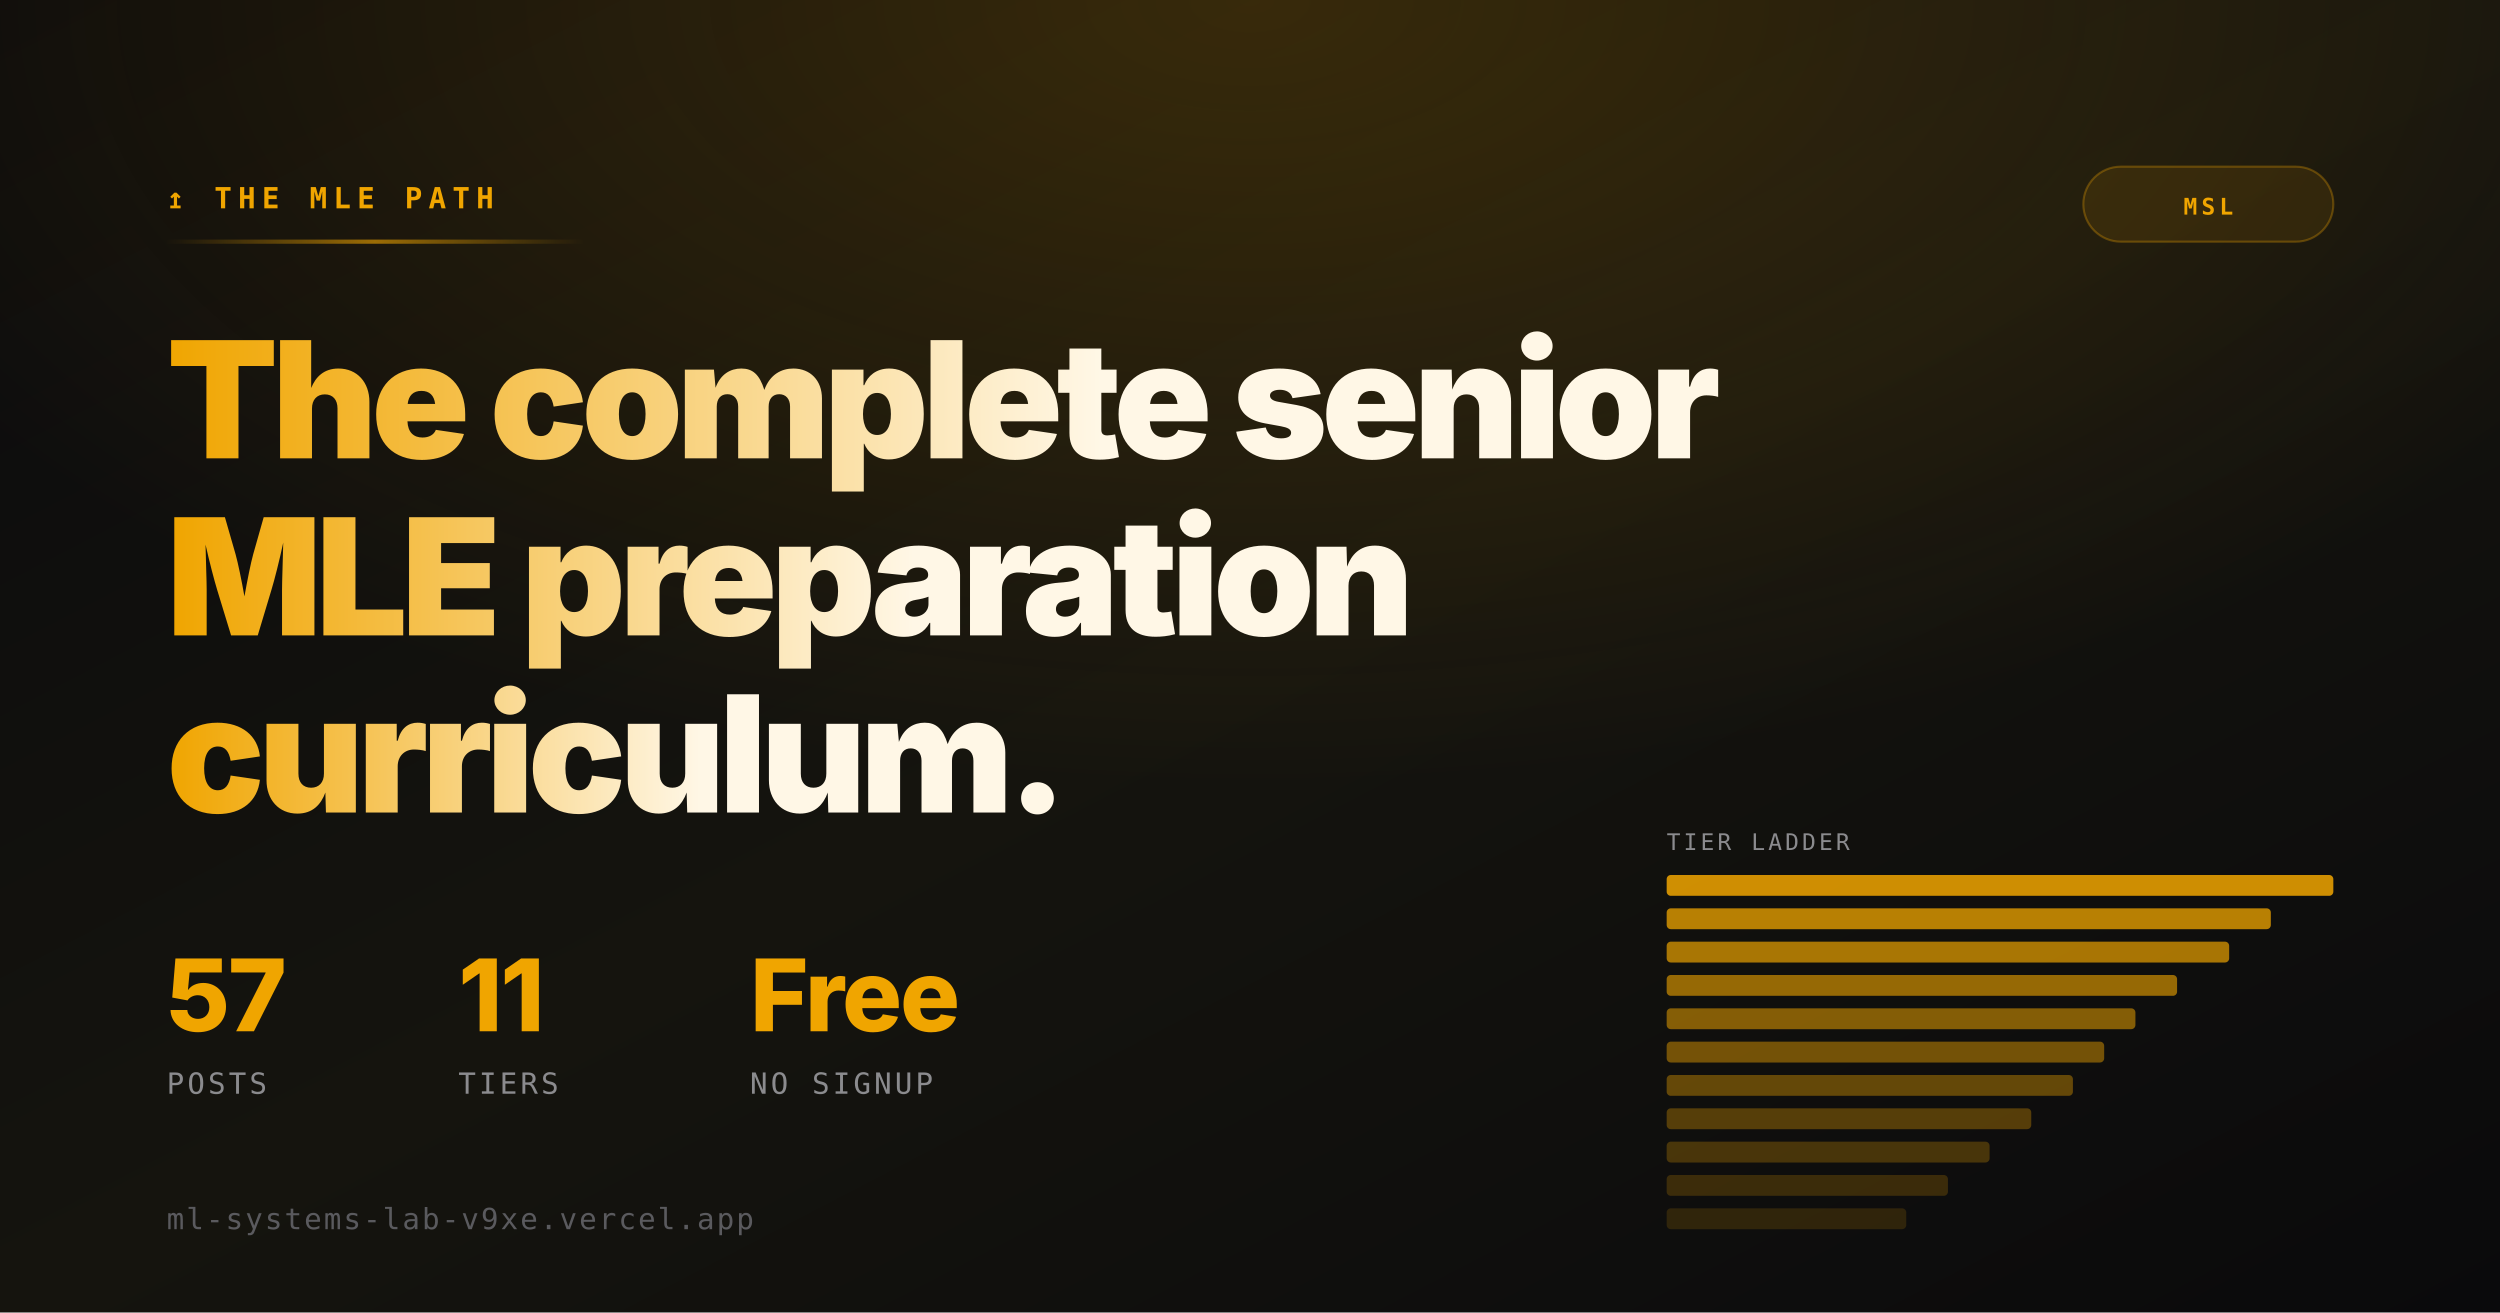
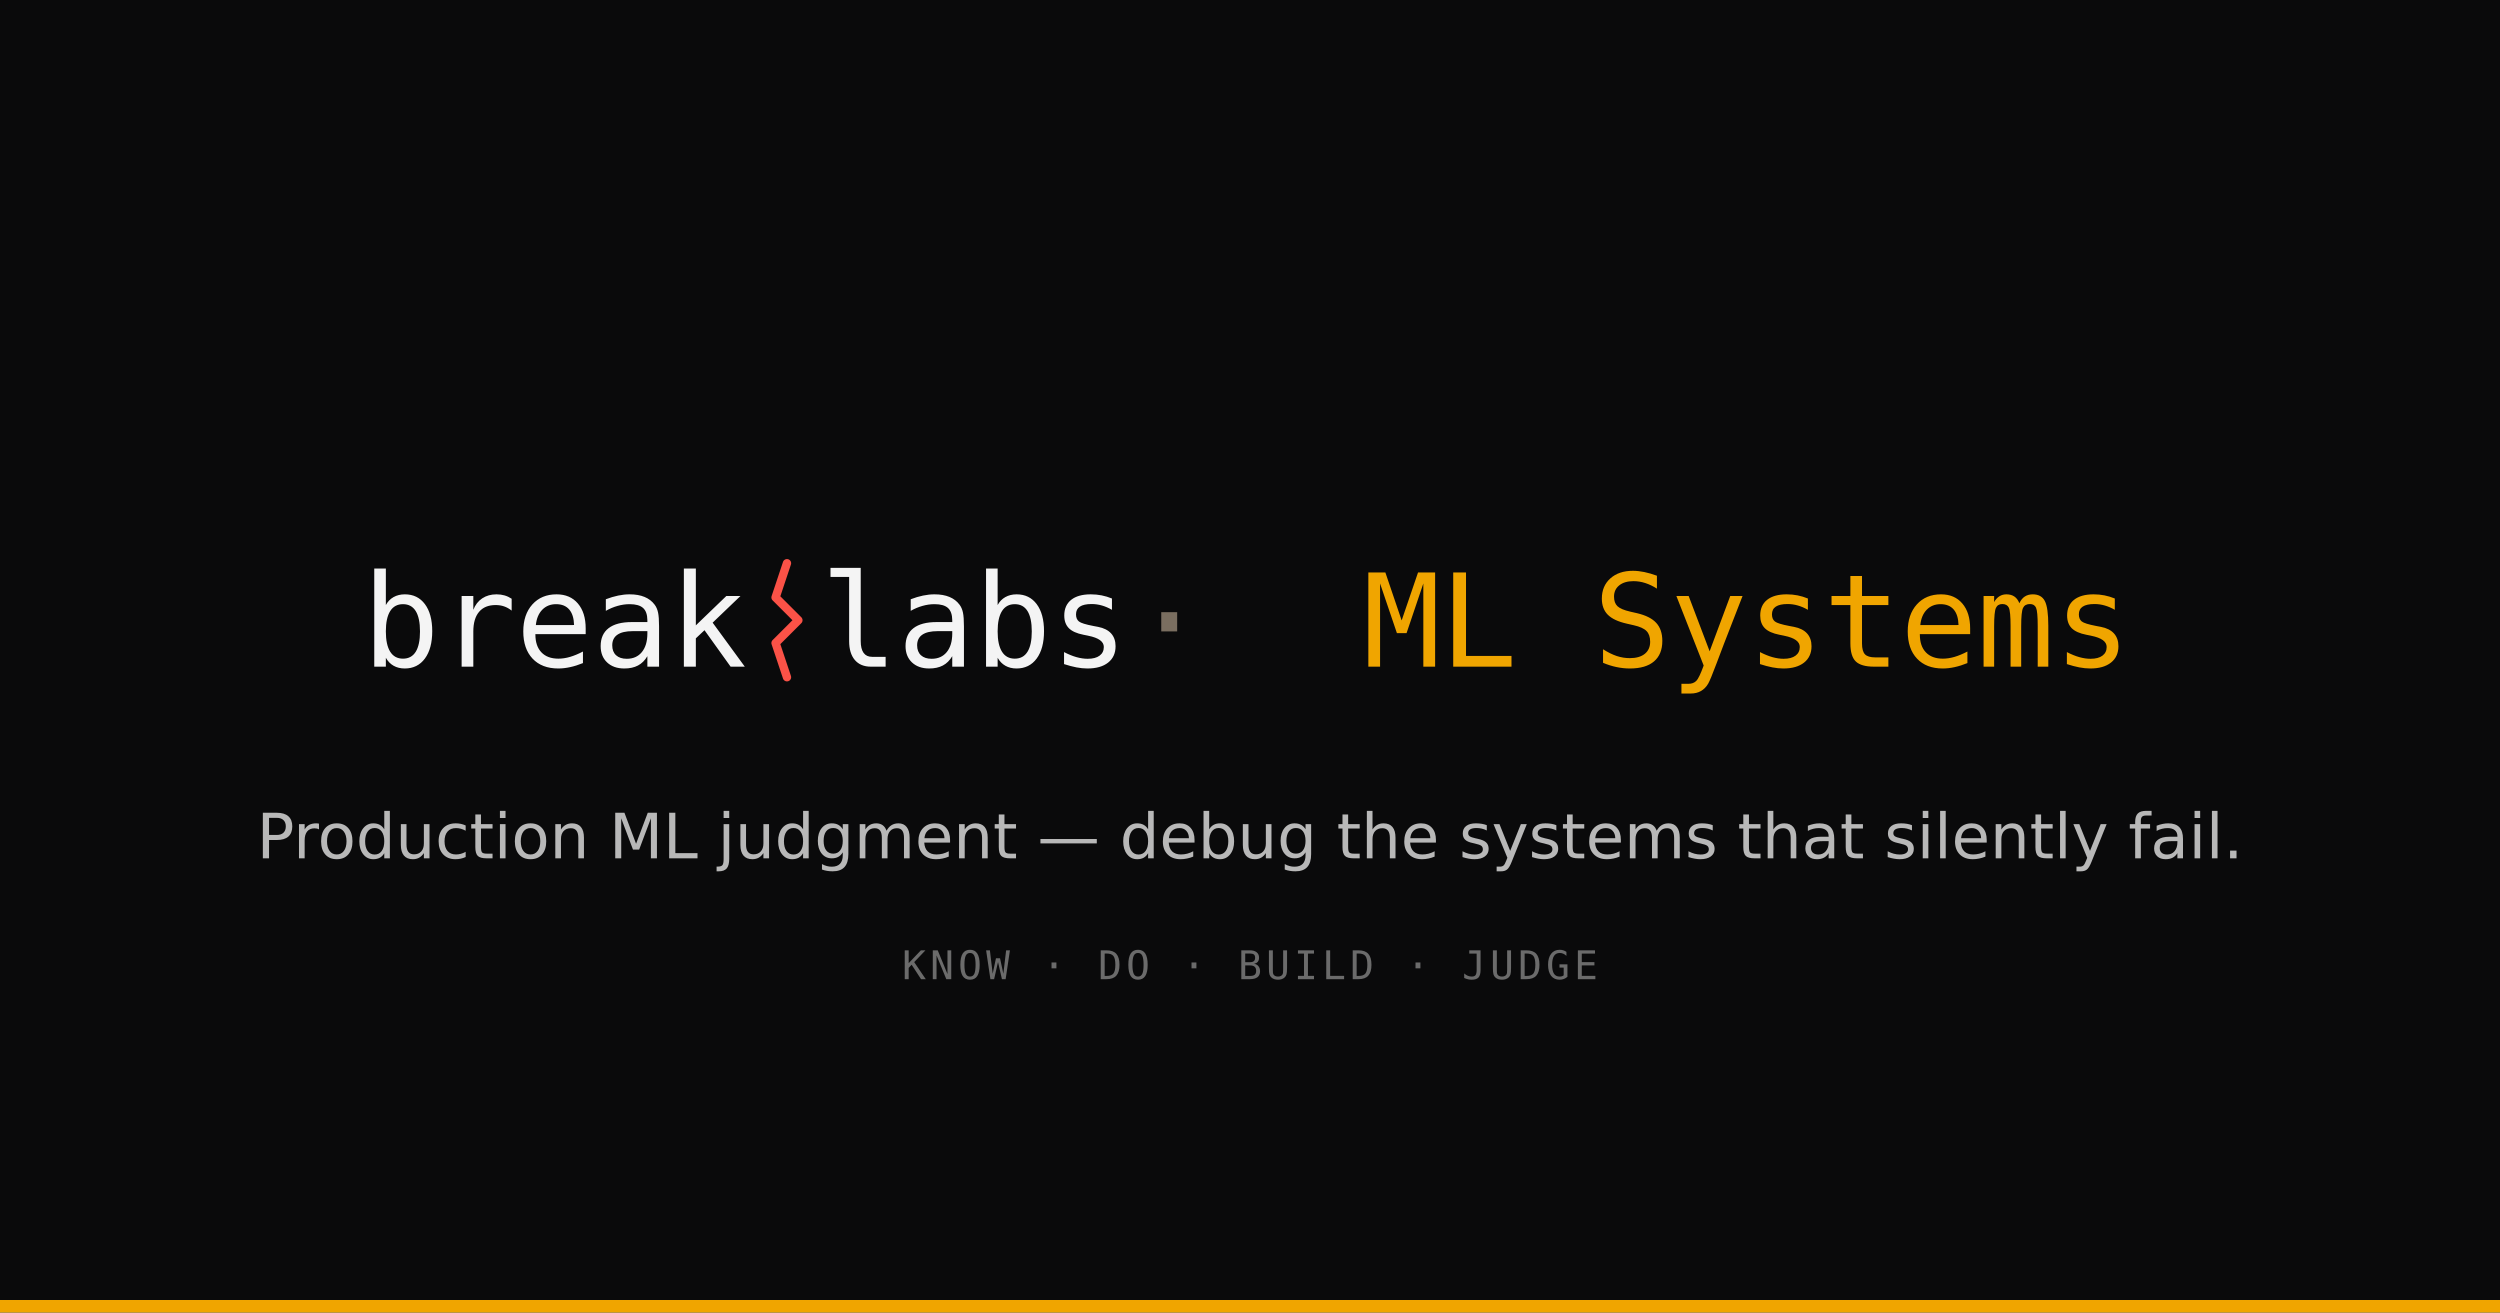
<svg xmlns="http://www.w3.org/2000/svg" width="1200" height="630" viewBox="0 0 1200 630">
-   <defs>
-     <linearGradient id="bg" x1="0%" y1="0%" x2="100%" y2="100%">
-       <stop offset="0%" stop-color="#0a0a0c" />
-       <stop offset="50%" stop-color="#15140e" />
-       <stop offset="100%" stop-color="#0a0a0c" />
-     </linearGradient>
-     <linearGradient id="title" x1="0%" y1="0%" x2="100%" y2="0%">
-       <stop offset="0%" stop-color="#F0A500" />
-       <stop offset="60%" stop-color="#fff7e6" />
-     </linearGradient>
-     <linearGradient id="accent" x1="0%" y1="0%" x2="100%" y2="0%">
-       <stop offset="0%" stop-color="#F0A500" stop-opacity="0.0" />
-       <stop offset="50%" stop-color="#F0A500" stop-opacity="0.6" />
-       <stop offset="100%" stop-color="#F0A500" stop-opacity="0.0" />
-     </linearGradient>
-     <radialGradient id="glow" cx="50%" cy="0%" r="60%">
-       <stop offset="0%" stop-color="#F0A500" stop-opacity="0.18" />
-       <stop offset="100%" stop-color="#F0A500" stop-opacity="0" />
-     </radialGradient>
-   </defs>
-   <rect width="1200" height="630" fill="url(#bg)" />
-   <rect width="1200" height="630" fill="url(#glow)" />
-   <g font-family="JetBrains Mono, monospace" font-size="14" letter-spacing="3" fill="#F0A500" font-weight="700">
-     <text x="80" y="100">↥  THE MLE PATH</text>
+   <rect width="1200" height="630" fill="#0A0A0B" />
+   <rect x="0" y="624" width="1200" height="6" fill="#F0A500" />
+   <text x="173.8" y="320" font-family="JetBrains Mono, DejaVu Sans Mono, monospace" font-size="62" font-weight="500" letter-spacing="-0.5" fill="#F4F4F4">break</text>
+   <g transform="translate(366.8 266.7) scale(1.824)">
+     <path d="M6 2 L3 11 L9 17 L3 23 L6 32" fill="none" stroke="#FB5247" stroke-width="2.2" stroke-linecap="round" stroke-linejoin="round" />
  </g>
-   <rect x="80" y="115" width="200" height="2" fill="url(#accent)" />
-   <g font-family="Satoshi, Inter, system-ui, sans-serif">
-     <text x="80" y="220" font-size="78" font-weight="900" fill="url(#title)" letter-spacing="-3">The complete senior</text>
-     <text x="80" y="305" font-size="78" font-weight="900" fill="url(#title)" letter-spacing="-3">MLE preparation</text>
-     <text x="80" y="390" font-size="78" font-weight="900" fill="url(#title)" letter-spacing="-3">curriculum.</text>
-   </g>
-   <g font-family="Satoshi, Inter, system-ui, sans-serif">
-     <text x="80" y="495" font-size="48" font-weight="800" fill="#F0A500" letter-spacing="-1">57</text>
-     <text x="80" y="525" font-size="14" fill="#8b8b8e" font-weight="500" letter-spacing="1.5" font-family="JetBrains Mono, monospace">POSTS</text>
-     <text x="220" y="495" font-size="48" font-weight="800" fill="#F0A500" letter-spacing="-1">11</text>
-     <text x="220" y="525" font-size="14" fill="#8b8b8e" font-weight="500" letter-spacing="1.5" font-family="JetBrains Mono, monospace">TIERS</text>
-     <text x="360" y="495" font-size="48" font-weight="800" fill="#F0A500" letter-spacing="-1">Free</text>
-     <text x="360" y="525" font-size="14" fill="#8b8b8e" font-weight="500" letter-spacing="1.5" font-family="JetBrains Mono, monospace">NO SIGNUP</text>
-   </g>
-   <g font-family="JetBrains Mono, monospace" font-size="14" fill="#5a5a5e" letter-spacing="1">
-     <text x="80" y="590">ml-systems-lab-v9xe.vercel.app</text>
-   </g>
-   <g transform="translate(1000, 80)">
-     <rect x="0" y="0" width="120" height="36" rx="18" fill="rgba(240,165,0,0.10)" stroke="rgba(240,165,0,0.30)" stroke-width="1" />
-     <text x="60" y="23" font-family="JetBrains Mono, monospace" font-size="11" font-weight="700" fill="#F0A500" text-anchor="middle" letter-spacing="2">MSL</text>
-   </g>
-   <g transform="translate(800, 420)">
-     <text x="0" y="-12" font-family="JetBrains Mono, monospace" font-size="11" fill="#8b8b8e" letter-spacing="1.5">TIER LADDER</text>
-     <g>
-       <rect x="0" y="0" width="320" height="10" rx="2" fill="#F0A500" opacity="0.85" />
-       <rect x="0" y="16" width="290" height="10" rx="2" fill="#F0A500" opacity="0.75" />
-       <rect x="0" y="32" width="270" height="10" rx="2" fill="#F0A500" opacity="0.68" />
-       <rect x="0" y="48" width="245" height="10" rx="2" fill="#F0A500" opacity="0.60" />
-       <rect x="0" y="64" width="225" height="10" rx="2" fill="#F0A500" opacity="0.52" />
-       <rect x="0" y="80" width="210" height="10" rx="2" fill="#F0A500" opacity="0.45" />
-       <rect x="0" y="96" width="195" height="10" rx="2" fill="#F0A500" opacity="0.38" />
-       <rect x="0" y="112" width="175" height="10" rx="2" fill="#F0A500" opacity="0.32" />
-       <rect x="0" y="128" width="155" height="10" rx="2" fill="#F0A500" opacity="0.26" />
-       <rect x="0" y="144" width="135" height="10" rx="2" fill="#F0A500" opacity="0.20" />
-       <rect x="0" y="160" width="115" height="10" rx="2" fill="#F0A500" opacity="0.15" />
-     </g>
-   </g>
+   <text x="393.8" y="320" font-family="JetBrains Mono, DejaVu Sans Mono, monospace" font-size="62" font-weight="500" letter-spacing="-0.5" fill="#F4F4F4">labs</text>
+   <text x="542.6" y="320" font-family="JetBrains Mono, DejaVu Sans Mono, monospace" font-size="62" font-weight="500" fill="#7a6e60"> · </text>
+   <text x="654.2" y="320" font-family="JetBrains Mono, DejaVu Sans Mono, monospace" font-size="62" font-weight="500" letter-spacing="-0.5" fill="#F0A500">ML Systems</text>
+   <text x="600.0" y="412" text-anchor="middle" font-family="DejaVu Sans, Inter, sans-serif" font-size="30" fill="#b8b8b8">Production ML judgment — debug the systems that silently fail.</text>
+   <text x="600.0" y="470" text-anchor="middle" font-family="JetBrains Mono, DejaVu Sans Mono, monospace" font-size="19" letter-spacing="2" fill="#6b6b6b">KNOW · DO · BUILD · JUDGE</text>
</svg>
